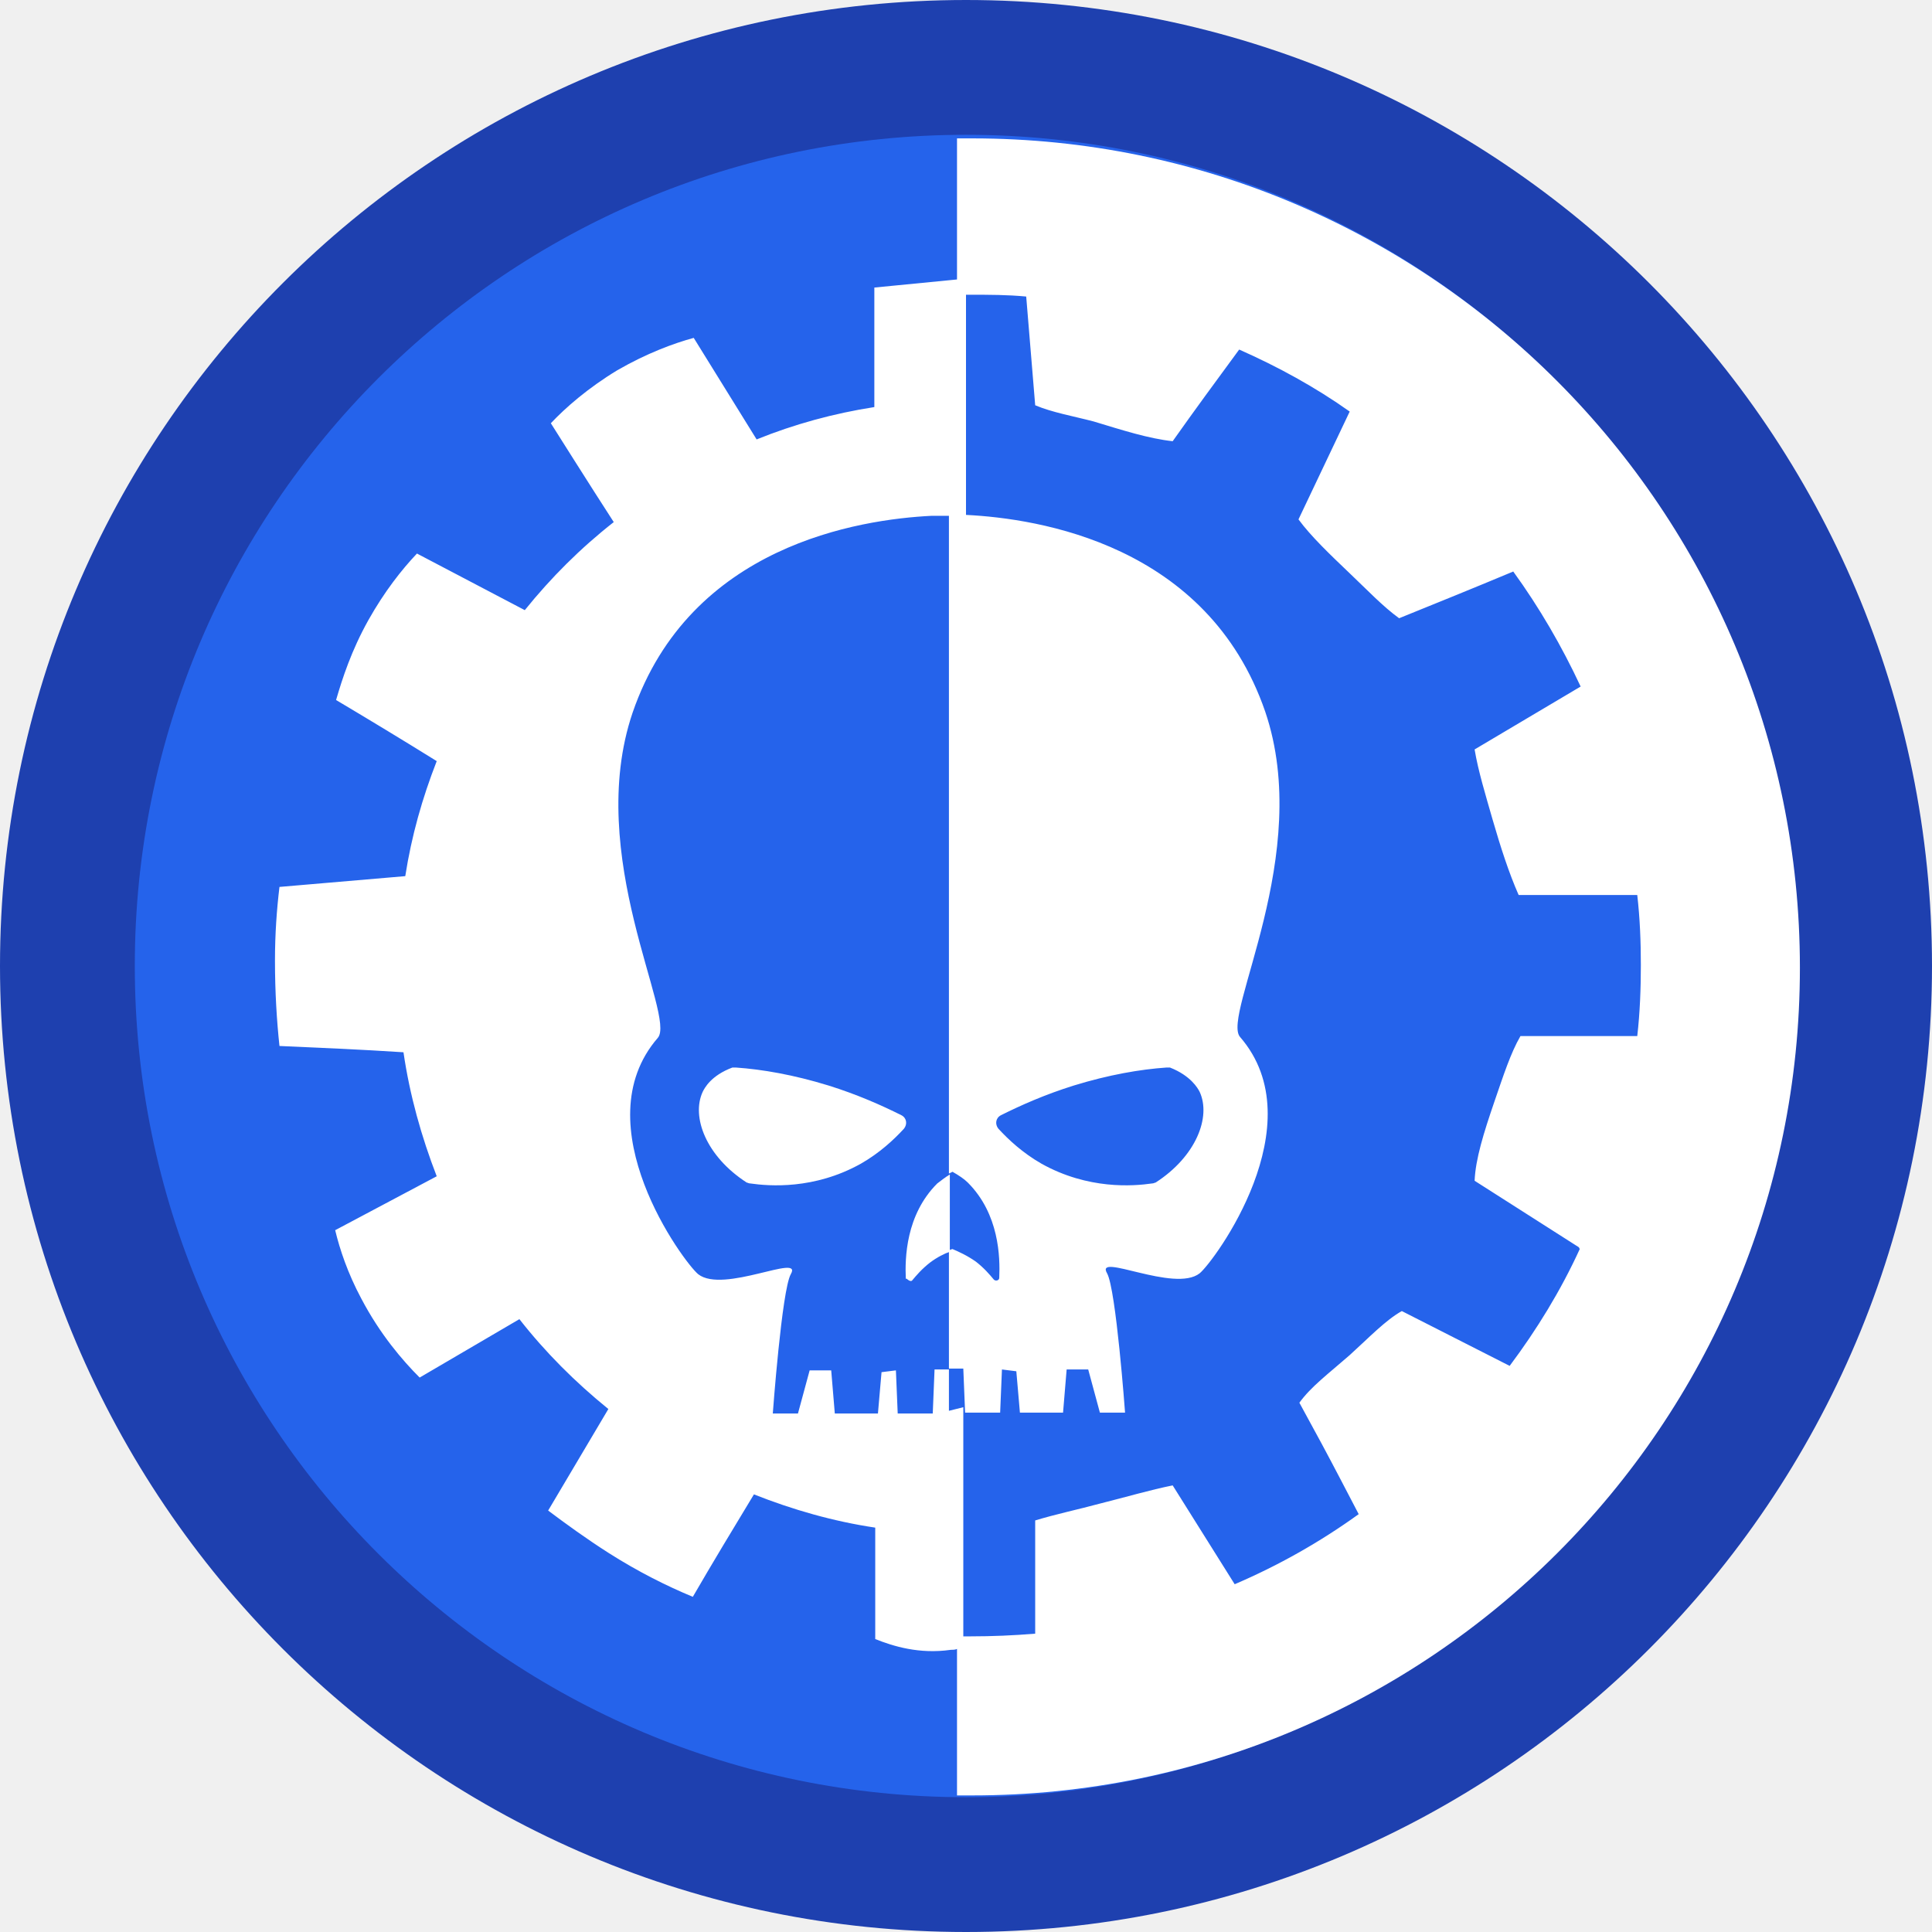
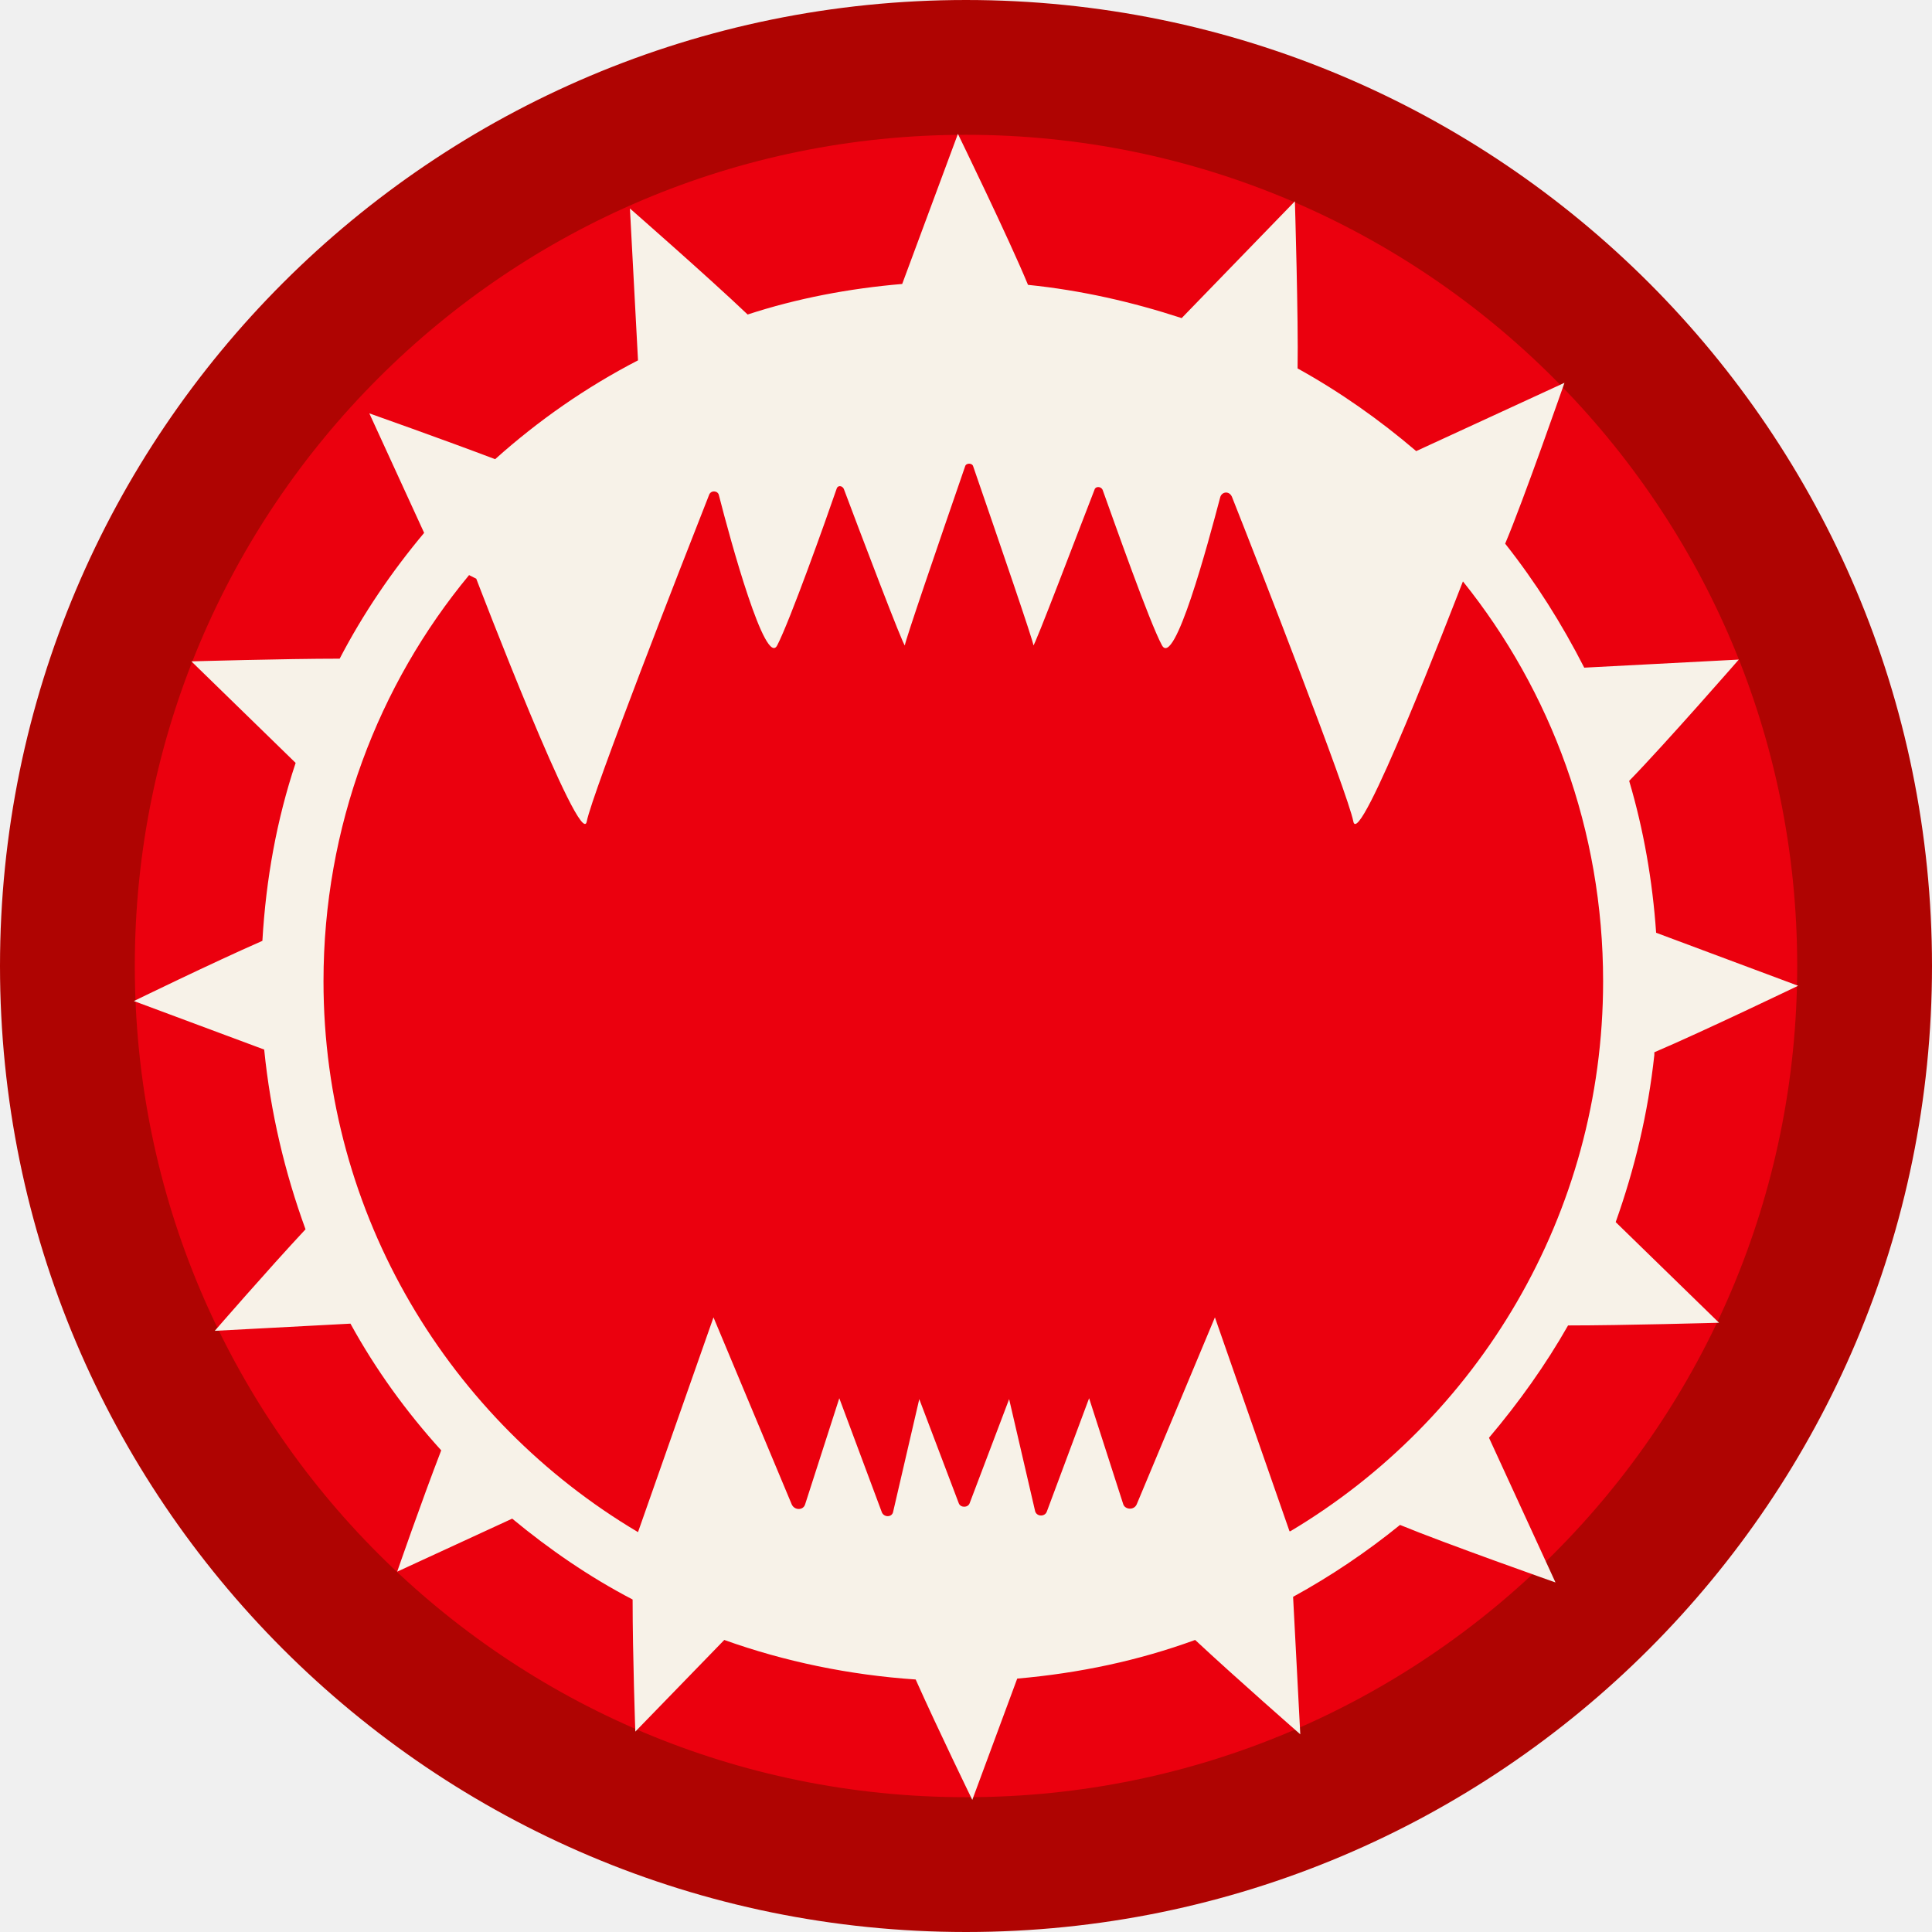
<svg xmlns="http://www.w3.org/2000/svg" id="Layer_1" data-name="Layer 1" viewBox="0 0 21.5 21.5">
  <defs>
    <style>
      .cls-1 {
-         fill: #fff;
+         fill: #eb000e;
+         stroke: #af0402;
+         stroke-width: 1.5px;
      }

      .cls-2 {
-         fill: #2563eb;
-         stroke: #1e40af;
-         stroke-width: 1.5px;
+         fill: #f7f2e8;
      }
    </style>
  </defs>
-   <circle class="cls-2" cx="10.75" cy="10.75" r="10" />
-   <g id="g8">
-     <path id="path2" class="cls-1" d="M10.82,1.54c-.06,0-.11,0-.17,0v1.57l-.92.09v1.33c-.45.07-.89.19-1.31.36l-.7-1.13c-.22.06-.52.17-.85.36-.33.2-.58.42-.74.59,0,0,.46.73.7,1.1-.37.29-.7.62-.99.98l-1.2-.63c-.17.18-.36.42-.54.74-.19.34-.29.65-.36.89.37.22.75.45,1.12.68-.16.41-.28.83-.35,1.28l-1.4.12c-.03.25-.05.52-.05.82,0,.35.02.67.05.95.46.02.92.04,1.38.07.07.48.2.94.37,1.38l-1.13.6c.05.21.14.48.29.76.21.4.46.69.65.88l1.11-.65c.29.37.62.7.99,1l-.67,1.13c.2.15.42.31.67.47.33.21.65.37.94.49.22-.38.45-.76.68-1.14.43.17.88.3,1.35.37v1.24c.2.08.49.17.84.12.02,0,.05,0,.07-.01v1.63c.06,0,.11,0,.17,0,5.08,0,9.21-4.12,9.21-9.21S15.91,1.54,10.82,1.54ZM17.58,13.9c-.21.46-.48.9-.78,1.3l-1.2-.61c-.18.1-.37.3-.58.49-.24.21-.43.35-.56.53.08.15.17.31.25.46.14.26.3.57.41.78-.43.31-.89.57-1.38.78l-.69-1.1c-.25.05-.52.13-.8.2-.26.07-.5.12-.73.19v1.26c-.24.02-.48.03-.72.03h-.08v-2.55l-.16.04v-.46h-.16l-.02.49h-.39l-.02-.48-.16.02-.04.46h-.48l-.04-.48h-.24s-.13.48-.13.48h-.28s.1-1.37.2-1.55c.14-.24-.75.22-1.03,0-.16-.13-1.29-1.66-.45-2.63.21-.24-.82-2.03-.28-3.62.64-1.86,2.52-2.15,3.33-2.19,0,0,.07,0,.19,0h0v7.32s.02-.01.04-.02c.07.04.13.08.17.12.35.35.36.83.35,1.06,0,.03-.04.04-.06.02-.05-.06-.11-.13-.2-.2-.1-.07-.19-.11-.26-.14-.01,0-.02.01-.04.01v1.32h.16l.02.49h.39l.02-.48.16.02.04.46h.48l.04-.48h.24s.13.48.13.48h.28s-.1-1.37-.2-1.55c-.14-.24.75.22,1.03,0,.16-.13,1.29-1.66.45-2.63-.21-.24.82-2.03.28-3.62-.64-1.86-2.52-2.15-3.33-2.19v-2.45h.05c.21,0,.41,0,.62.02l.1,1.21c.19.08.42.12.65.18.33.1.61.19.88.22.24-.34.49-.68.74-1.02.43.19.85.42,1.23.69l-.57,1.2c.14.19.35.39.57.6.2.19.37.37.55.5.42-.17.84-.34,1.27-.52.29.4.54.83.75,1.28l-1.18.7c.04.24.12.5.2.78.09.31.18.59.29.84h1.32c.03.26.04.52.04.78s-.01.53-.04.79h-1.3c-.11.19-.19.44-.29.73-.12.35-.21.64-.22.88.39.25.77.49,1.16.74h0ZM11.14,12.41c.22-.11.49-.23.81-.33.39-.12.74-.18,1.03-.2.01,0,.03,0,.04,0,.23.09.31.23.33.27.13.28-.04.72-.49,1.01-.01,0-.02.01-.04.01-.21.03-.71.07-1.23-.22-.21-.12-.37-.27-.48-.39-.04-.05-.03-.12.03-.15Z" />
-     <path id="path4" class="cls-1" d="M10.09,14.23s.04.04.06.02c.05-.06.11-.13.2-.2.08-.06.16-.1.22-.12v-.86c-.05.03-.1.07-.14.1-.35.35-.36.83-.35,1.06h0Z" />
-     <path id="path6" class="cls-1" d="M10.03,12.41c-.22-.11-.49-.23-.81-.33-.39-.12-.74-.18-1.03-.2-.01,0-.03,0-.04,0-.24.09-.31.23-.33.27-.13.28.04.72.49,1.01.01,0,.02.01.04.01.21.03.71.07,1.23-.22.21-.12.37-.27.48-.39.04-.05.03-.12-.03-.15h0Z" />
-   </g>
+   <circle class="cls-1" cx="10.75" cy="10.75" r="10" />
+   <path id="path2" class="cls-2" d="M18.41,11.71c.54-.23,1.6-.74,1.6-.74l-1.58-.59c-.04-.58-.14-1.15-.3-1.69.4-.41,1.22-1.35,1.22-1.35l-1.72.09c-.25-.49-.54-.95-.88-1.38.2-.47.66-1.79.66-1.79l-1.65.76c-.41-.35-.85-.66-1.32-.92.01-.54-.03-1.86-.03-1.86l-1.26,1.3c-.55-.18-1.12-.31-1.71-.37-.21-.51-.78-1.68-.78-1.68l-.62,1.67c-.59.05-1.17.16-1.72.34-.43-.41-1.31-1.18-1.31-1.18l.09,1.69c-.58.3-1.11.67-1.59,1.1-.58-.22-1.4-.51-1.4-.51l.61,1.33c-.36.43-.68.9-.94,1.4-.61,0-1.65.03-1.65.03l1.16,1.13c-.21.63-.33,1.29-.37,1.98-.57.25-1.43.67-1.43.67l1.45.54c.07.7.23,1.37.46,2-.42.45-1.01,1.13-1.01,1.13l1.51-.08c.28.51.62.98,1.01,1.41-.22.57-.49,1.35-.49,1.35l1.28-.59c.41.34.86.65,1.34.9,0,.62.03,1.47.03,1.47l.99-1.02c.67.24,1.39.39,2.13.44.25.56.63,1.34.63,1.34l.5-1.35c.69-.06,1.35-.2,1.98-.43.45.42,1.17,1.05,1.17,1.05l-.08-1.53c.42-.23.82-.5,1.19-.8.51.21,1.73.64,1.73.64l-.74-1.61c.33-.39.63-.81.88-1.25.61,0,1.68-.03,1.68-.03l-1.15-1.12c.21-.59.36-1.21.43-1.86h0ZM14.35,17.04l-.83-2.38-.87,2.08c-.03.07-.13.06-.15,0l-.38-1.18-.47,1.26c-.02.06-.11.06-.13,0l-.29-1.25-.44,1.16c-.02.05-.1.05-.12,0l-.44-1.16-.29,1.25c-.01.07-.11.07-.13,0l-.47-1.26-.38,1.18c-.02.07-.12.07-.15,0l-.87-2.08-.84,2.39c-2.09-1.24-3.5-3.52-3.5-6.13,0-1.72.61-3.3,1.62-4.52l.08.04s1.17,3.06,1.23,2.7c.06-.31,1.08-2.92,1.36-3.63.02-.06.1-.05.11,0,.13.51.52,1.93.65,1.67.14-.27.54-1.39.66-1.74.01-.04.06-.04.08,0,.15.4.68,1.8.68,1.74,0-.04.37-1.12.67-1.99.01-.04.08-.04.09,0,.3.87.67,1.95.67,1.99,0,.05.52-1.32.68-1.73.01-.04.07-.04.09,0,.13.36.52,1.47.66,1.73.14.26.51-1.12.65-1.65.02-.06.1-.07.13,0,.29.73,1.29,3.3,1.35,3.61.06.34,1.09-2.34,1.22-2.67.98,1.22,1.56,2.77,1.56,4.45,0,2.6-1.4,4.88-3.48,6.12h0Z" />
</svg>
